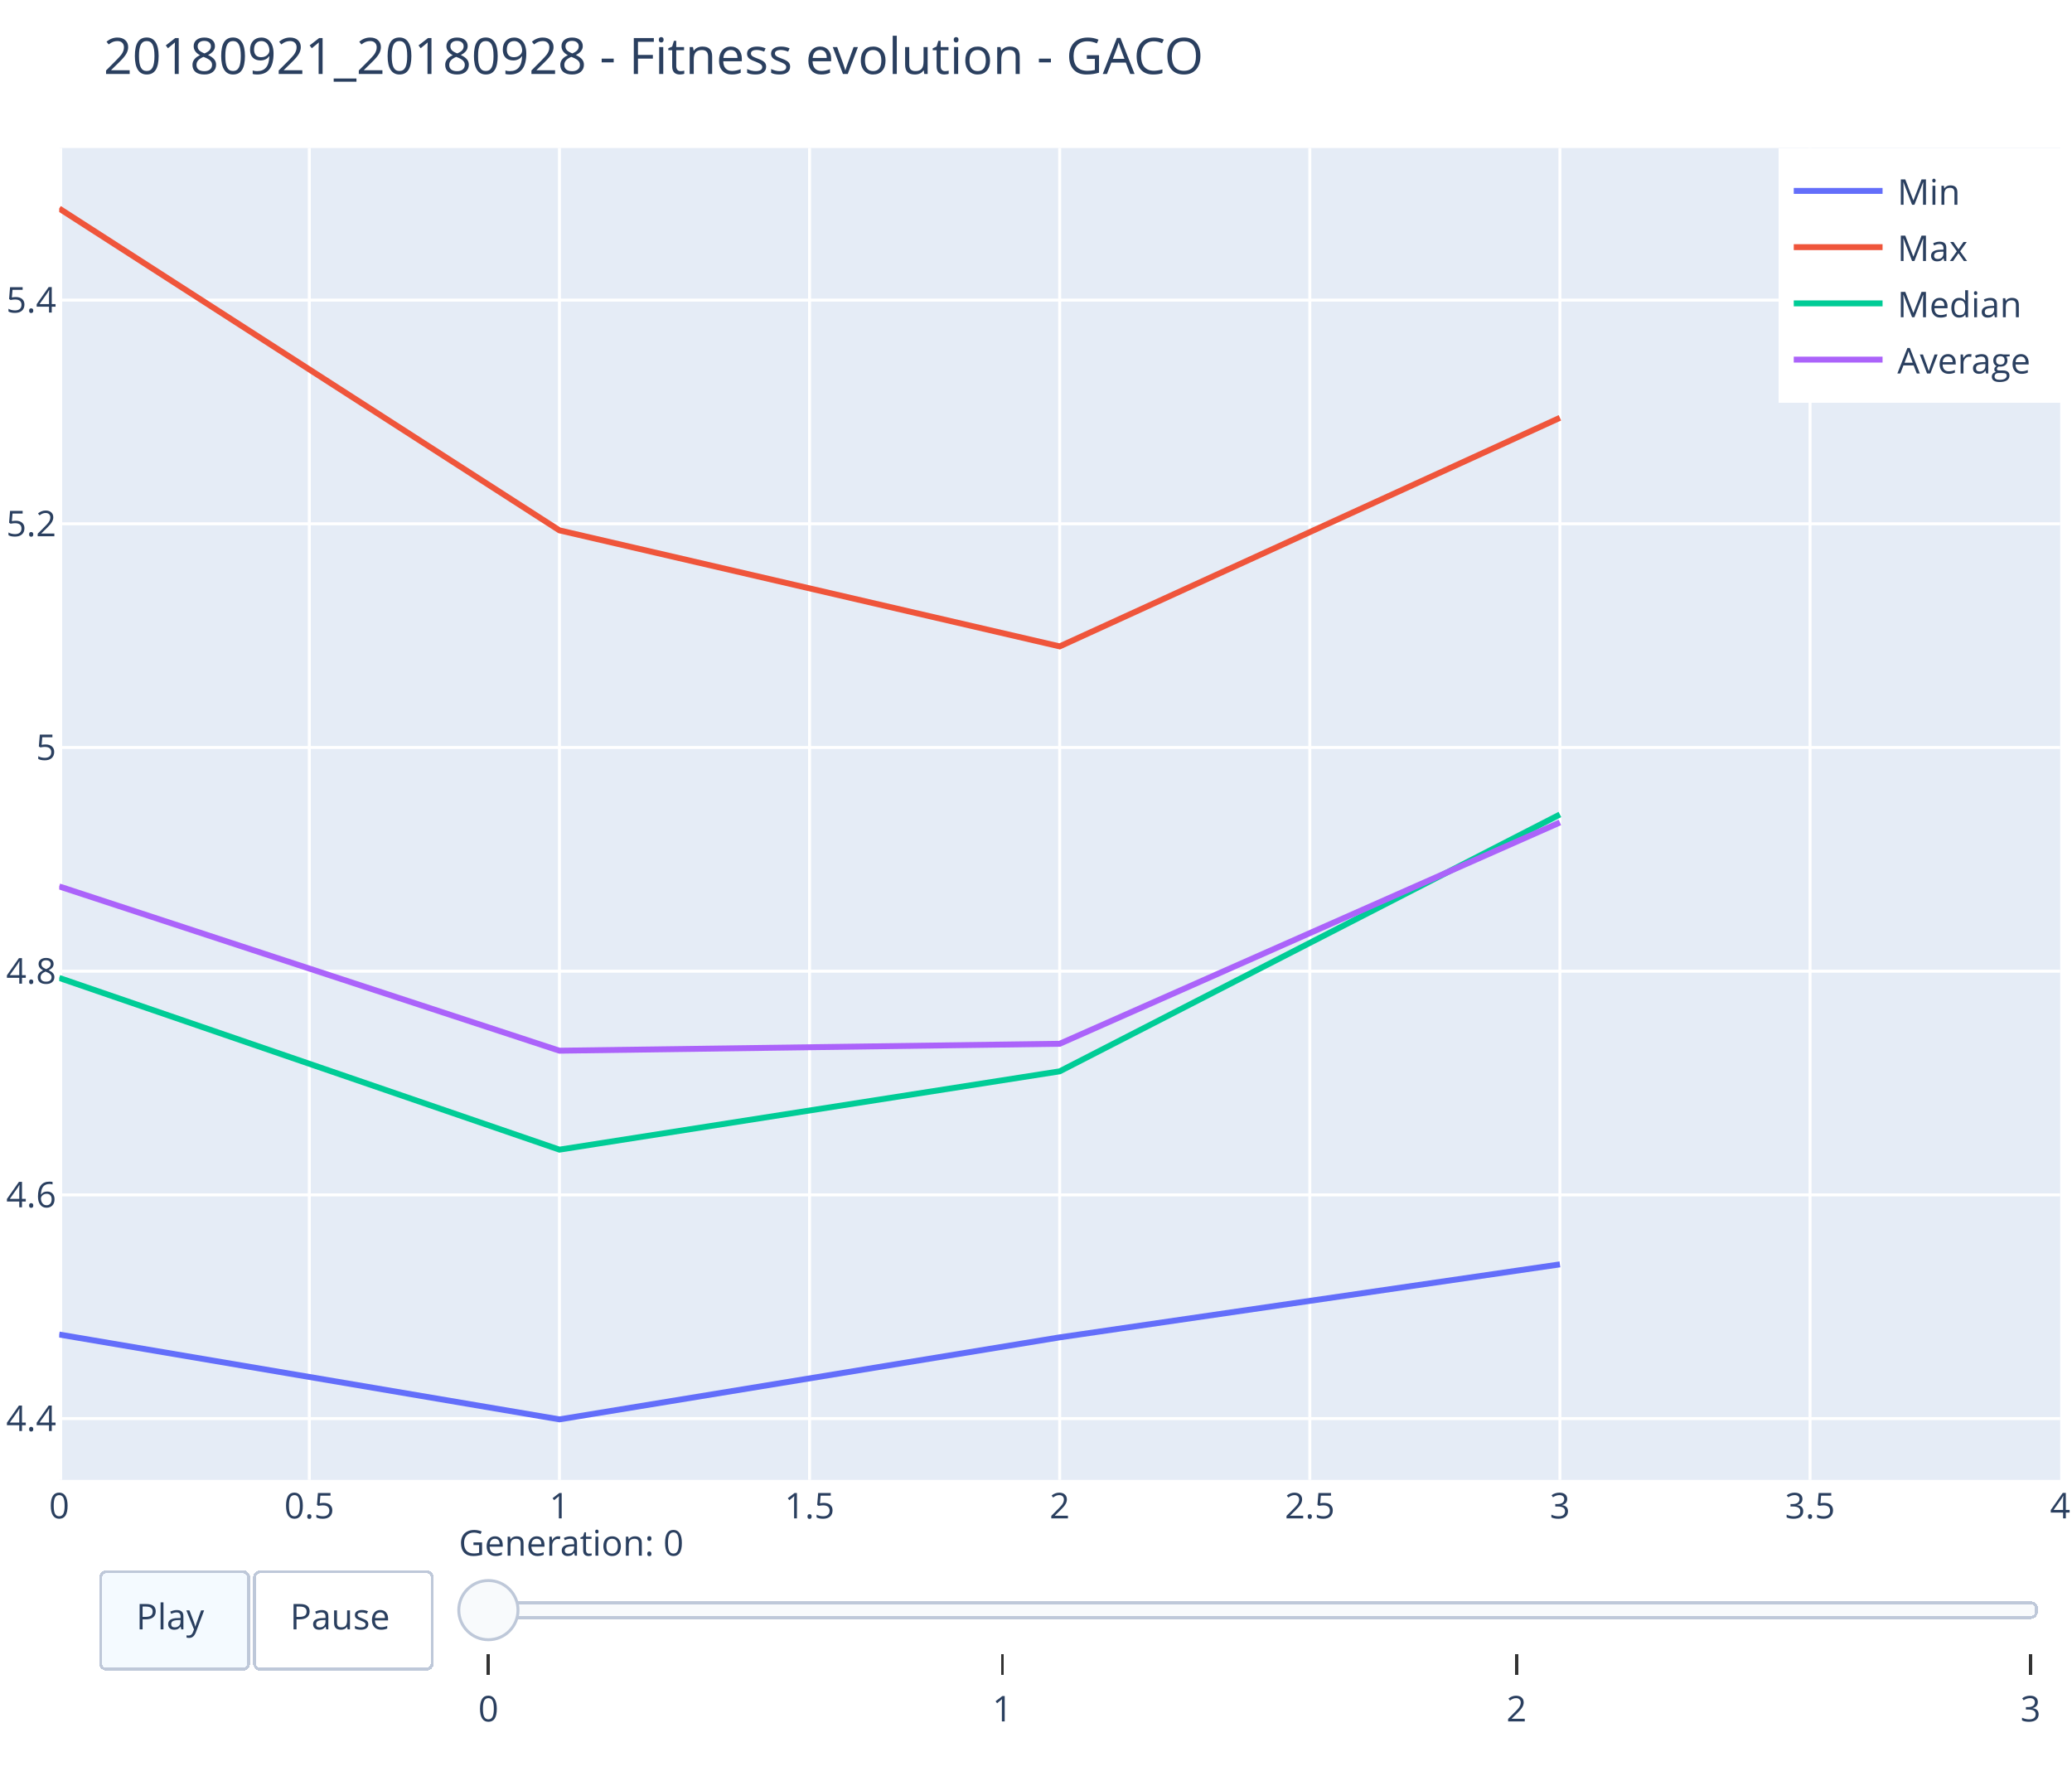
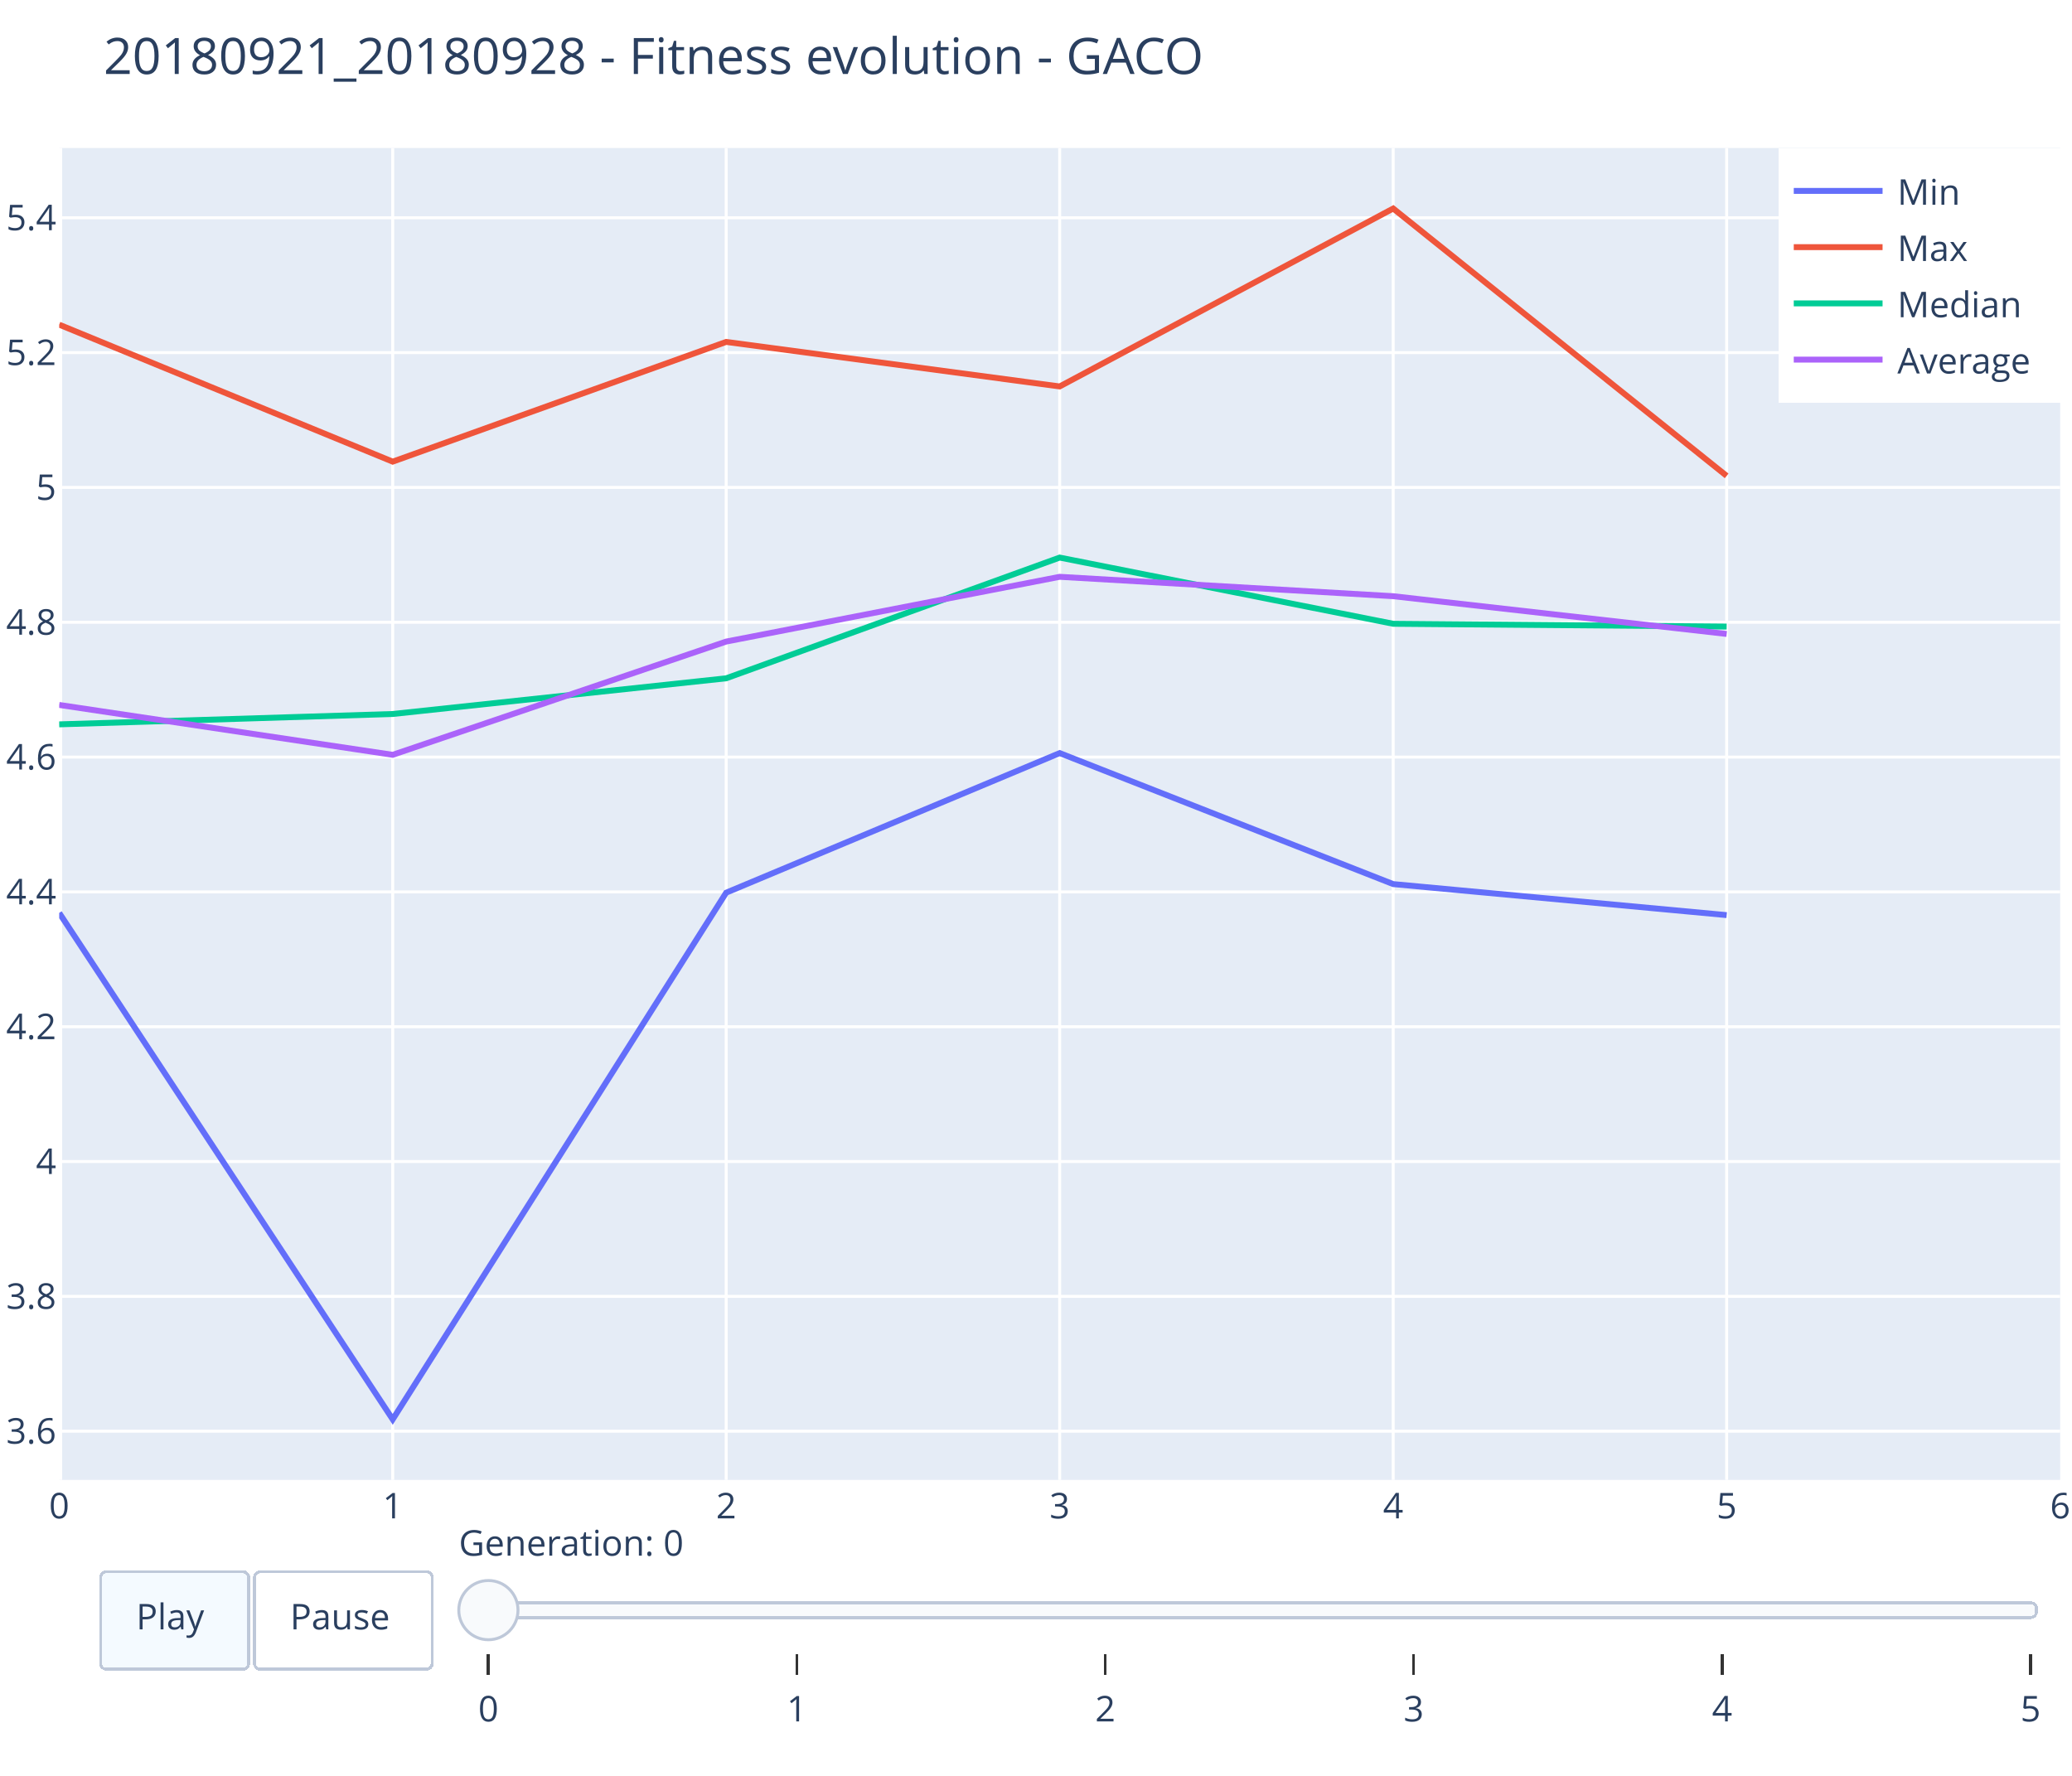
<svg xmlns="http://www.w3.org/2000/svg" class="main-svg" width="700" height="600" style="" viewBox="0 0 700 600">
  <rect x="0" y="0" width="700" height="600" style="fill: rgb(255, 255, 255); fill-opacity: 1;" />
-   <defs id="defs-80f61d">
+   <defs id="defs-57d108">
    <g class="clips">
-       <clipPath id="clip80f61dxyplot" class="plotclip">
+       <clipPath id="clip57d108xyplot" class="plotclip">
        <rect width="676" height="450" />
      </clipPath>
-       <clipPath class="axesclip" id="clip80f61dx">
+       <clipPath class="axesclip" id="clip57d108x">
        <rect x="20" y="0" width="676" height="600" />
      </clipPath>
-       <clipPath class="axesclip" id="clip80f61dy">
+       <clipPath class="axesclip" id="clip57d108y">
        <rect x="0" y="50" width="700" height="450" />
      </clipPath>
-       <clipPath class="axesclip" id="clip80f61dxy">
+       <clipPath class="axesclip" id="clip57d108xy">
        <rect x="20" y="50" width="676" height="450" />
      </clipPath>
    </g>
    <g class="gradients" />
    <g class="patterns" />
  </defs>
  <g class="bglayer">
    <rect class="bg" x="20" y="50" width="676" height="450" style="fill: rgb(229, 236, 246); fill-opacity: 1; stroke-width: 0;" />
  </g>
  <g class="layer-below">
    <g class="imagelayer" />
    <g class="shapelayer" />
  </g>
  <g class="cartesianlayer">
    <g class="subplot xy">
      <g class="layer-subplot">
        <g class="shapelayer" />
        <g class="imagelayer" />
      </g>
      <g class="minor-gridlayer">
        <g class="x" />
        <g class="y" />
      </g>
      <g class="gridlayer">
        <g class="x">
-           <path class="xgrid crisp" transform="translate(104.5,0)" d="M0,50v450" style="stroke: rgb(255, 255, 255); stroke-opacity: 1; stroke-width: 1px;" />
-           <path class="xgrid crisp" transform="translate(189,0)" d="M0,50v450" style="stroke: rgb(255, 255, 255); stroke-opacity: 1; stroke-width: 1px;" />
-           <path class="xgrid crisp" transform="translate(273.5,0)" d="M0,50v450" style="stroke: rgb(255, 255, 255); stroke-opacity: 1; stroke-width: 1px;" />
+           <path class="xgrid crisp" transform="translate(132.67,0)" d="M0,50v450" style="stroke: rgb(255, 255, 255); stroke-opacity: 1; stroke-width: 1px;" />
+           <path class="xgrid crisp" transform="translate(245.33,0)" d="M0,50v450" style="stroke: rgb(255, 255, 255); stroke-opacity: 1; stroke-width: 1px;" />
          <path class="xgrid crisp" transform="translate(358,0)" d="M0,50v450" style="stroke: rgb(255, 255, 255); stroke-opacity: 1; stroke-width: 1px;" />
-           <path class="xgrid crisp" transform="translate(442.5,0)" d="M0,50v450" style="stroke: rgb(255, 255, 255); stroke-opacity: 1; stroke-width: 1px;" />
-           <path class="xgrid crisp" transform="translate(527,0)" d="M0,50v450" style="stroke: rgb(255, 255, 255); stroke-opacity: 1; stroke-width: 1px;" />
-           <path class="xgrid crisp" transform="translate(611.5,0)" d="M0,50v450" style="stroke: rgb(255, 255, 255); stroke-opacity: 1; stroke-width: 1px;" />
+           <path class="xgrid crisp" transform="translate(470.67,0)" d="M0,50v450" style="stroke: rgb(255, 255, 255); stroke-opacity: 1; stroke-width: 1px;" />
+           <path class="xgrid crisp" transform="translate(583.33,0)" d="M0,50v450" style="stroke: rgb(255, 255, 255); stroke-opacity: 1; stroke-width: 1px;" />
        </g>
        <g class="y">
-           <path class="ygrid crisp" transform="translate(0,479.29)" d="M20,0h676" style="stroke: rgb(255, 255, 255); stroke-opacity: 1; stroke-width: 1px;" />
-           <path class="ygrid crisp" transform="translate(0,403.71)" d="M20,0h676" style="stroke: rgb(255, 255, 255); stroke-opacity: 1; stroke-width: 1px;" />
-           <path class="ygrid crisp" transform="translate(0,328.13)" d="M20,0h676" style="stroke: rgb(255, 255, 255); stroke-opacity: 1; stroke-width: 1px;" />
-           <path class="ygrid crisp" transform="translate(0,252.55)" d="M20,0h676" style="stroke: rgb(255, 255, 255); stroke-opacity: 1; stroke-width: 1px;" />
-           <path class="ygrid crisp" transform="translate(0,176.97)" d="M20,0h676" style="stroke: rgb(255, 255, 255); stroke-opacity: 1; stroke-width: 1px;" />
-           <path class="ygrid crisp" transform="translate(0,101.39)" d="M20,0h676" style="stroke: rgb(255, 255, 255); stroke-opacity: 1; stroke-width: 1px;" />
+           <path class="ygrid crisp" transform="translate(0,483.54)" d="M20,0h676" style="stroke: rgb(255, 255, 255); stroke-opacity: 1; stroke-width: 1px;" />
+           <path class="ygrid crisp" transform="translate(0,437.99)" d="M20,0h676" style="stroke: rgb(255, 255, 255); stroke-opacity: 1; stroke-width: 1px;" />
+           <path class="ygrid crisp" transform="translate(0,392.44)" d="M20,0h676" style="stroke: rgb(255, 255, 255); stroke-opacity: 1; stroke-width: 1px;" />
+           <path class="ygrid crisp" transform="translate(0,346.89)" d="M20,0h676" style="stroke: rgb(255, 255, 255); stroke-opacity: 1; stroke-width: 1px;" />
+           <path class="ygrid crisp" transform="translate(0,301.34)" d="M20,0h676" style="stroke: rgb(255, 255, 255); stroke-opacity: 1; stroke-width: 1px;" />
+           <path class="ygrid crisp" transform="translate(0,255.79)" d="M20,0h676" style="stroke: rgb(255, 255, 255); stroke-opacity: 1; stroke-width: 1px;" />
+           <path class="ygrid crisp" transform="translate(0,210.24)" d="M20,0h676" style="stroke: rgb(255, 255, 255); stroke-opacity: 1; stroke-width: 1px;" />
+           <path class="ygrid crisp" transform="translate(0,164.68)" d="M20,0h676" style="stroke: rgb(255, 255, 255); stroke-opacity: 1; stroke-width: 1px;" />
+           <path class="ygrid crisp" transform="translate(0,119.13)" d="M20,0h676" style="stroke: rgb(255, 255, 255); stroke-opacity: 1; stroke-width: 1px;" />
+           <path class="ygrid crisp" transform="translate(0,73.58)" d="M20,0h676" style="stroke: rgb(255, 255, 255); stroke-opacity: 1; stroke-width: 1px;" />
        </g>
      </g>
      <g class="zerolinelayer">
        <path class="xzl zl crisp" transform="translate(20,0)" d="M0,50v450" style="stroke: rgb(255, 255, 255); stroke-opacity: 1; stroke-width: 2px;" />
      </g>
      <g class="layer-between">
        <g class="shapelayer" />
        <g class="imagelayer" />
      </g>
      <path class="xlines-below" />
      <path class="ylines-below" />
      <g class="overlines-below" />
      <g class="xaxislayer-below" />
      <g class="yaxislayer-below" />
      <g class="overaxes-below" />
      <g class="overplot">
-         <g class="xy" transform="translate(20,50)" clip-path="url(#clip80f61dxyplot)">
+         <g class="xy" transform="translate(20,50)" clip-path="url(#clip57d108xyplot)">
          <g class="scatterlayer mlayer">
-             <g class="trace scatter trace092fe6" style="stroke-miterlimit: 2; opacity: 1;">
+             <g class="trace scatter tracedc5f53" style="stroke-miterlimit: 2; opacity: 1;">
              <g class="fills" />
              <g class="errorbars" />
              <g class="lines">
-                 <path class="js-line" d="M0,400.89L169,429.55L338,401.84L507,377.18" style="vector-effect: none; fill: none; stroke: rgb(99, 110, 250); stroke-opacity: 1; stroke-width: 2px; opacity: 1;" />
+                 <path class="js-line" d="M0,258.43L112.67,429.55L225.33,251.6L338,204.44L450.67,248.7L563.33,259.18" style="vector-effect: none; fill: none; stroke: rgb(99, 110, 250); stroke-opacity: 1; stroke-width: 2px; opacity: 1;" />
              </g>
              <g class="points" />
              <g class="text" />
            </g>
-             <g class="trace scatter trace84a70a" style="stroke-miterlimit: 2; opacity: 1;">
+             <g class="trace scatter trace6f47de" style="stroke-miterlimit: 2; opacity: 1;">
              <g class="fills" />
              <g class="errorbars" />
              <g class="lines">
-                 <path class="js-line" d="M0,20.45L169,129.19L338,168.39L507,91.16" style="vector-effect: none; fill: none; stroke: rgb(239, 85, 59); stroke-opacity: 1; stroke-width: 2px; opacity: 1;" />
+                 <path class="js-line" d="M0,59.69L112.67,105.97L225.33,65.52L338,80.56L450.67,20.45L563.33,110.78" style="vector-effect: none; fill: none; stroke: rgb(239, 85, 59); stroke-opacity: 1; stroke-width: 2px; opacity: 1;" />
              </g>
              <g class="points" />
              <g class="text" />
            </g>
-             <g class="trace scatter trace6a77bc" style="stroke-miterlimit: 2; opacity: 1;">
+             <g class="trace scatter tracedd2306" style="stroke-miterlimit: 2; opacity: 1;">
              <g class="fills" />
              <g class="errorbars" />
              <g class="lines">
-                 <path class="js-line" d="M0,280.4L169,338.42L338,311.96L507,225.18" style="vector-effect: none; fill: none; stroke: rgb(0, 204, 150); stroke-opacity: 1; stroke-width: 2px; opacity: 1;" />
+                 <path class="js-line" d="M0,194.73L112.67,191.23L225.33,179.17L338,138.38L450.67,160.75L563.33,161.69" style="vector-effect: none; fill: none; stroke: rgb(0, 204, 150); stroke-opacity: 1; stroke-width: 2px; opacity: 1;" />
              </g>
              <g class="points" />
              <g class="text" />
            </g>
-             <g class="trace scatter tracede565b" style="stroke-miterlimit: 2; opacity: 1;">
+             <g class="trace scatter trace57d2c5" style="stroke-miterlimit: 2; opacity: 1;">
              <g class="fills" />
              <g class="errorbars" />
              <g class="lines">
-                 <path class="js-line" d="M0,249.49L169,304.99L338,302.65L507,227.88" style="vector-effect: none; fill: none; stroke: rgb(171, 99, 250); stroke-opacity: 1; stroke-width: 2px; opacity: 1;" />
+                 <path class="js-line" d="M0,188.17L112.67,205.02L225.33,166.76L338,144.88L450.67,151.43L563.33,164.19" style="vector-effect: none; fill: none; stroke: rgb(171, 99, 250); stroke-opacity: 1; stroke-width: 2px; opacity: 1;" />
              </g>
              <g class="points" />
              <g class="text" />
            </g>
          </g>
        </g>
      </g>
      <path class="xlines-above crisp" d="M0,0" style="fill: none;" />
      <path class="ylines-above crisp" d="M0,0" style="fill: none;" />
      <g class="overlines-above" />
      <g class="xaxislayer-above">
        <g class="xtick">
          <text text-anchor="middle" x="0" y="513" transform="translate(20,0)" style="font-family: 'Open Sans', verdana, arial, sans-serif; font-size: 12px; fill: rgb(42, 63, 95); fill-opacity: 1; white-space: pre; opacity: 1;">0</text>
        </g>
        <g class="xtick">
-           <text text-anchor="middle" x="0" y="513" style="font-family: 'Open Sans', verdana, arial, sans-serif; font-size: 12px; fill: rgb(42, 63, 95); fill-opacity: 1; white-space: pre; opacity: 1;" transform="translate(104.5,0)">0.5</text>
-         </g>
-         <g class="xtick">
-           <text text-anchor="middle" x="0" y="513" style="font-family: 'Open Sans', verdana, arial, sans-serif; font-size: 12px; fill: rgb(42, 63, 95); fill-opacity: 1; white-space: pre; opacity: 1;" transform="translate(189,0)">1</text>
-         </g>
-         <g class="xtick">
-           <text text-anchor="middle" x="0" y="513" style="font-family: 'Open Sans', verdana, arial, sans-serif; font-size: 12px; fill: rgb(42, 63, 95); fill-opacity: 1; white-space: pre; opacity: 1;" transform="translate(273.5,0)">1.5</text>
-         </g>
-         <g class="xtick">
-           <text text-anchor="middle" x="0" y="513" style="font-family: 'Open Sans', verdana, arial, sans-serif; font-size: 12px; fill: rgb(42, 63, 95); fill-opacity: 1; white-space: pre; opacity: 1;" transform="translate(358,0)">2</text>
-         </g>
-         <g class="xtick">
-           <text text-anchor="middle" x="0" y="513" style="font-family: 'Open Sans', verdana, arial, sans-serif; font-size: 12px; fill: rgb(42, 63, 95); fill-opacity: 1; white-space: pre; opacity: 1;" transform="translate(442.5,0)">2.5</text>
-         </g>
-         <g class="xtick">
-           <text text-anchor="middle" x="0" y="513" style="font-family: 'Open Sans', verdana, arial, sans-serif; font-size: 12px; fill: rgb(42, 63, 95); fill-opacity: 1; white-space: pre; opacity: 1;" transform="translate(527,0)">3</text>
-         </g>
-         <g class="xtick">
-           <text text-anchor="middle" x="0" y="513" style="font-family: 'Open Sans', verdana, arial, sans-serif; font-size: 12px; fill: rgb(42, 63, 95); fill-opacity: 1; white-space: pre; opacity: 1;" transform="translate(611.5,0)">3.5</text>
-         </g>
-         <g class="xtick">
-           <text text-anchor="middle" x="0" y="513" style="font-family: 'Open Sans', verdana, arial, sans-serif; font-size: 12px; fill: rgb(42, 63, 95); fill-opacity: 1; white-space: pre; opacity: 1;" transform="translate(696,0)">4</text>
+           <text text-anchor="middle" x="0" y="513" style="font-family: 'Open Sans', verdana, arial, sans-serif; font-size: 12px; fill: rgb(42, 63, 95); fill-opacity: 1; white-space: pre; opacity: 1;" transform="translate(132.67,0)">1</text>
+         </g>
+         <g class="xtick">
+           <text text-anchor="middle" x="0" y="513" style="font-family: 'Open Sans', verdana, arial, sans-serif; font-size: 12px; fill: rgb(42, 63, 95); fill-opacity: 1; white-space: pre; opacity: 1;" transform="translate(245.33,0)">2</text>
+         </g>
+         <g class="xtick">
+           <text text-anchor="middle" x="0" y="513" style="font-family: 'Open Sans', verdana, arial, sans-serif; font-size: 12px; fill: rgb(42, 63, 95); fill-opacity: 1; white-space: pre; opacity: 1;" transform="translate(358,0)">3</text>
+         </g>
+         <g class="xtick">
+           <text text-anchor="middle" x="0" y="513" style="font-family: 'Open Sans', verdana, arial, sans-serif; font-size: 12px; fill: rgb(42, 63, 95); fill-opacity: 1; white-space: pre; opacity: 1;" transform="translate(470.67,0)">4</text>
+         </g>
+         <g class="xtick">
+           <text text-anchor="middle" x="0" y="513" style="font-family: 'Open Sans', verdana, arial, sans-serif; font-size: 12px; fill: rgb(42, 63, 95); fill-opacity: 1; white-space: pre; opacity: 1;" transform="translate(583.33,0)">5</text>
+         </g>
+         <g class="xtick">
+           <text text-anchor="middle" x="0" y="513" style="font-family: 'Open Sans', verdana, arial, sans-serif; font-size: 12px; fill: rgb(42, 63, 95); fill-opacity: 1; white-space: pre; opacity: 1;" transform="translate(696,0)">6</text>
        </g>
      </g>
      <g class="yaxislayer-above">
        <g class="ytick">
-           <text text-anchor="end" x="19" y="4.2" transform="translate(0,479.29)" style="font-family: 'Open Sans', verdana, arial, sans-serif; font-size: 12px; fill: rgb(42, 63, 95); fill-opacity: 1; white-space: pre; opacity: 1;">4.4</text>
-         </g>
-         <g class="ytick">
-           <text text-anchor="end" x="19" y="4.2" style="font-family: 'Open Sans', verdana, arial, sans-serif; font-size: 12px; fill: rgb(42, 63, 95); fill-opacity: 1; white-space: pre; opacity: 1;" transform="translate(0,403.71)">4.6</text>
-         </g>
-         <g class="ytick">
-           <text text-anchor="end" x="19" y="4.2" style="font-family: 'Open Sans', verdana, arial, sans-serif; font-size: 12px; fill: rgb(42, 63, 95); fill-opacity: 1; white-space: pre; opacity: 1;" transform="translate(0,328.13)">4.8</text>
-         </g>
-         <g class="ytick">
-           <text text-anchor="end" x="19" y="4.2" style="font-family: 'Open Sans', verdana, arial, sans-serif; font-size: 12px; fill: rgb(42, 63, 95); fill-opacity: 1; white-space: pre; opacity: 1;" transform="translate(0,252.55)">5</text>
-         </g>
-         <g class="ytick">
-           <text text-anchor="end" x="19" y="4.2" style="font-family: 'Open Sans', verdana, arial, sans-serif; font-size: 12px; fill: rgb(42, 63, 95); fill-opacity: 1; white-space: pre; opacity: 1;" transform="translate(0,176.97)">5.2</text>
-         </g>
-         <g class="ytick">
-           <text text-anchor="end" x="19" y="4.2" style="font-family: 'Open Sans', verdana, arial, sans-serif; font-size: 12px; fill: rgb(42, 63, 95); fill-opacity: 1; white-space: pre; opacity: 1;" transform="translate(0,101.39)">5.4</text>
+           <text text-anchor="end" x="19" y="4.2" transform="translate(0,483.54)" style="font-family: 'Open Sans', verdana, arial, sans-serif; font-size: 12px; fill: rgb(42, 63, 95); fill-opacity: 1; white-space: pre; opacity: 1;">3.6</text>
+         </g>
+         <g class="ytick">
+           <text text-anchor="end" x="19" y="4.2" style="font-family: 'Open Sans', verdana, arial, sans-serif; font-size: 12px; fill: rgb(42, 63, 95); fill-opacity: 1; white-space: pre; opacity: 1;" transform="translate(0,437.99)">3.8</text>
+         </g>
+         <g class="ytick">
+           <text text-anchor="end" x="19" y="4.2" style="font-family: 'Open Sans', verdana, arial, sans-serif; font-size: 12px; fill: rgb(42, 63, 95); fill-opacity: 1; white-space: pre; opacity: 1;" transform="translate(0,392.44)">4</text>
+         </g>
+         <g class="ytick">
+           <text text-anchor="end" x="19" y="4.2" style="font-family: 'Open Sans', verdana, arial, sans-serif; font-size: 12px; fill: rgb(42, 63, 95); fill-opacity: 1; white-space: pre; opacity: 1;" transform="translate(0,346.89)">4.2</text>
+         </g>
+         <g class="ytick">
+           <text text-anchor="end" x="19" y="4.2" style="font-family: 'Open Sans', verdana, arial, sans-serif; font-size: 12px; fill: rgb(42, 63, 95); fill-opacity: 1; white-space: pre; opacity: 1;" transform="translate(0,301.34)">4.4</text>
+         </g>
+         <g class="ytick">
+           <text text-anchor="end" x="19" y="4.2" style="font-family: 'Open Sans', verdana, arial, sans-serif; font-size: 12px; fill: rgb(42, 63, 95); fill-opacity: 1; white-space: pre; opacity: 1;" transform="translate(0,255.79)">4.6</text>
+         </g>
+         <g class="ytick">
+           <text text-anchor="end" x="19" y="4.2" style="font-family: 'Open Sans', verdana, arial, sans-serif; font-size: 12px; fill: rgb(42, 63, 95); fill-opacity: 1; white-space: pre; opacity: 1;" transform="translate(0,210.24)">4.8</text>
+         </g>
+         <g class="ytick">
+           <text text-anchor="end" x="19" y="4.2" style="font-family: 'Open Sans', verdana, arial, sans-serif; font-size: 12px; fill: rgb(42, 63, 95); fill-opacity: 1; white-space: pre; opacity: 1;" transform="translate(0,164.68)">5</text>
+         </g>
+         <g class="ytick">
+           <text text-anchor="end" x="19" y="4.2" style="font-family: 'Open Sans', verdana, arial, sans-serif; font-size: 12px; fill: rgb(42, 63, 95); fill-opacity: 1; white-space: pre; opacity: 1;" transform="translate(0,119.13)">5.2</text>
+         </g>
+         <g class="ytick">
+           <text text-anchor="end" x="19" y="4.2" style="font-family: 'Open Sans', verdana, arial, sans-serif; font-size: 12px; fill: rgb(42, 63, 95); fill-opacity: 1; white-space: pre; opacity: 1;" transform="translate(0,73.58)">5.4</text>
        </g>
      </g>
      <g class="overaxes-above" />
    </g>
  </g>
  <g class="polarlayer" />
  <g class="smithlayer" />
  <g class="ternarylayer" />
  <g class="geolayer" />
  <g class="funnelarealayer" />
  <g class="pielayer" />
  <g class="iciclelayer" />
  <g class="treemaplayer" />
  <g class="sunburstlayer" />
  <g class="glimages" />
-   <defs id="topdefs-80f61d">
+   <defs id="topdefs-57d108">
    <g class="clips" />
-     <clipPath id="legend80f61d">
+     <clipPath id="legend57d108">
      <rect width="95" height="86" x="0" y="0" />
    </clipPath>
  </defs>
  <g class="layer-above">
    <g class="imagelayer" />
    <g class="shapelayer" />
  </g>
  <g class="infolayer">
    <g class="legend" pointer-events="all" transform="translate(601,50)">
      <rect class="bg" shape-rendering="crispEdges" width="95" height="86" x="0" y="0" style="stroke: rgb(68, 68, 68); stroke-opacity: 1; fill: rgb(255, 255, 255); fill-opacity: 1; stroke-width: 0px;" />
-       <g class="scrollbox" transform="" clip-path="url(#legend80f61d)">
+       <g class="scrollbox" transform="" clip-path="url(#legend57d108)">
        <g class="groups">
          <g class="traces" transform="translate(0,14.5)" style="opacity: 1;">
            <text class="legendtext" text-anchor="start" x="40" y="4.68" style="font-family: 'Open Sans', verdana, arial, sans-serif; font-size: 12px; fill: rgb(42, 63, 95); fill-opacity: 1; white-space: pre;">Min</text>
            <g class="layers" style="opacity: 1;">
              <g class="legendfill" />
              <g class="legendlines">
                <path class="js-line" d="M5,0h30" style="fill: none; stroke: rgb(99, 110, 250); stroke-opacity: 1; stroke-width: 2px;" />
              </g>
              <g class="legendsymbols">
                <g class="legendpoints" />
              </g>
            </g>
            <rect class="legendtoggle" x="0" y="-9.5" width="89.281" height="19" style="fill: rgb(0, 0, 0); fill-opacity: 0;" />
          </g>
          <g class="traces" transform="translate(0,33.5)" style="opacity: 1;">
            <text class="legendtext" text-anchor="start" x="40" y="4.68" style="font-family: 'Open Sans', verdana, arial, sans-serif; font-size: 12px; fill: rgb(42, 63, 95); fill-opacity: 1; white-space: pre;">Max</text>
            <g class="layers" style="opacity: 1;">
              <g class="legendfill" />
              <g class="legendlines">
                <path class="js-line" d="M5,0h30" style="fill: none; stroke: rgb(239, 85, 59); stroke-opacity: 1; stroke-width: 2px;" />
              </g>
              <g class="legendsymbols">
                <g class="legendpoints" />
              </g>
            </g>
            <rect class="legendtoggle" x="0" y="-9.5" width="89.281" height="19" style="fill: rgb(0, 0, 0); fill-opacity: 0;" />
          </g>
          <g class="traces" transform="translate(0,52.5)" style="opacity: 1;">
            <text class="legendtext" text-anchor="start" x="40" y="4.68" style="font-family: 'Open Sans', verdana, arial, sans-serif; font-size: 12px; fill: rgb(42, 63, 95); fill-opacity: 1; white-space: pre;">Median</text>
            <g class="layers" style="opacity: 1;">
              <g class="legendfill" />
              <g class="legendlines">
                <path class="js-line" d="M5,0h30" style="fill: none; stroke: rgb(0, 204, 150); stroke-opacity: 1; stroke-width: 2px;" />
              </g>
              <g class="legendsymbols">
                <g class="legendpoints" />
              </g>
            </g>
            <rect class="legendtoggle" x="0" y="-9.5" width="89.281" height="19" style="fill: rgb(0, 0, 0); fill-opacity: 0;" />
          </g>
          <g class="traces" transform="translate(0,71.5)" style="opacity: 1;">
            <text class="legendtext" text-anchor="start" x="40" y="4.68" style="font-family: 'Open Sans', verdana, arial, sans-serif; font-size: 12px; fill: rgb(42, 63, 95); fill-opacity: 1; white-space: pre;">Average</text>
            <g class="layers" style="opacity: 1;">
              <g class="legendfill" />
              <g class="legendlines">
                <path class="js-line" d="M5,0h30" style="fill: none; stroke: rgb(171, 99, 250); stroke-opacity: 1; stroke-width: 2px;" />
              </g>
              <g class="legendsymbols">
                <g class="legendpoints" />
              </g>
            </g>
            <rect class="legendtoggle" x="0" y="-9.5" width="89.281" height="19" style="fill: rgb(0, 0, 0); fill-opacity: 0;" />
          </g>
        </g>
      </g>
      <rect class="scrollbar" rx="20" ry="3" width="0" height="0" x="0" y="0" style="fill: rgb(128, 139, 164); fill-opacity: 1;" />
    </g>
    <g class="slider-container">
      <g class="slider-group" transform="translate(155,510)">
        <text class="slider-label" text-anchor="left" data-notex="1" x="0" y="15.6" style="font-family: 'Open Sans', verdana, arial, sans-serif; font-size: 12px; fill: rgb(42, 63, 95); fill-opacity: 1; white-space: pre;">Generation: 0</text>
        <rect class="slider-rail-rect" width="525" height="5" rx="2" ry="2" shape-rendering="crispEdges" transform="translate(8,31.5)" style="stroke: rgb(190, 200, 217); stroke-opacity: 1; fill: rgb(248, 250, 252); fill-opacity: 1; stroke-width: 1px;" />
        <g class="slider-labels">
          <g class="slider-label-group" transform="translate(10,71.6)">
            <text class="slider-label" text-anchor="middle" data-notex="1" x="0" y="0" style="font-family: 'Open Sans', verdana, arial, sans-serif; font-size: 12px; fill: rgb(42, 63, 95); fill-opacity: 1; white-space: pre;">0</text>
          </g>
-           <g class="slider-label-group" transform="translate(183.6667,71.6)">
+           <g class="slider-label-group" transform="translate(114.2,71.6)">
            <text class="slider-label" text-anchor="middle" data-notex="1" x="0" y="0" style="font-family: 'Open Sans', verdana, arial, sans-serif; font-size: 12px; fill: rgb(42, 63, 95); fill-opacity: 1; white-space: pre;">1</text>
          </g>
-           <g class="slider-label-group" transform="translate(357.3333,71.6)">
+           <g class="slider-label-group" transform="translate(218.4,71.6)">
            <text class="slider-label" text-anchor="middle" data-notex="1" x="0" y="0" style="font-family: 'Open Sans', verdana, arial, sans-serif; font-size: 12px; fill: rgb(42, 63, 95); fill-opacity: 1; white-space: pre;">2</text>
          </g>
+           <g class="slider-label-group" transform="translate(322.6,71.6)">
+             <text class="slider-label" text-anchor="middle" data-notex="1" x="0" y="0" style="font-family: 'Open Sans', verdana, arial, sans-serif; font-size: 12px; fill: rgb(42, 63, 95); fill-opacity: 1; white-space: pre;">3</text>
+           </g>
+           <g class="slider-label-group" transform="translate(426.8,71.6)">
+             <text class="slider-label" text-anchor="middle" data-notex="1" x="0" y="0" style="font-family: 'Open Sans', verdana, arial, sans-serif; font-size: 12px; fill: rgb(42, 63, 95); fill-opacity: 1; white-space: pre;">4</text>
+           </g>
          <g class="slider-label-group" transform="translate(531,71.6)">
-             <text class="slider-label" text-anchor="middle" data-notex="1" x="0" y="0" style="font-family: 'Open Sans', verdana, arial, sans-serif; font-size: 12px; fill: rgb(42, 63, 95); fill-opacity: 1; white-space: pre;">3</text>
+             <text class="slider-label" text-anchor="middle" data-notex="1" x="0" y="0" style="font-family: 'Open Sans', verdana, arial, sans-serif; font-size: 12px; fill: rgb(42, 63, 95); fill-opacity: 1; white-space: pre;">5</text>
          </g>
        </g>
        <rect class="slider-tick-rect" width="1px" shape-rendering="crispEdges" height="7" transform="translate(9.5,49)" style="fill: rgb(51, 51, 51); fill-opacity: 1;" />
-         <rect class="slider-tick-rect" width="1px" shape-rendering="crispEdges" height="7" transform="translate(183.1667,49)" style="fill: rgb(51, 51, 51); fill-opacity: 1;" />
-         <rect class="slider-tick-rect" width="1px" shape-rendering="crispEdges" height="7" transform="translate(356.8333,49)" style="fill: rgb(51, 51, 51); fill-opacity: 1;" />
+         <rect class="slider-tick-rect" width="1px" shape-rendering="crispEdges" height="7" transform="translate(113.7,49)" style="fill: rgb(51, 51, 51); fill-opacity: 1;" />
+         <rect class="slider-tick-rect" width="1px" shape-rendering="crispEdges" height="7" transform="translate(217.9,49)" style="fill: rgb(51, 51, 51); fill-opacity: 1;" />
+         <rect class="slider-tick-rect" width="1px" shape-rendering="crispEdges" height="7" transform="translate(322.1,49)" style="fill: rgb(51, 51, 51); fill-opacity: 1;" />
+         <rect class="slider-tick-rect" width="1px" shape-rendering="crispEdges" height="7" transform="translate(426.3,49)" style="fill: rgb(51, 51, 51); fill-opacity: 1;" />
        <rect class="slider-tick-rect" width="1px" shape-rendering="crispEdges" height="7" transform="translate(530.5,49)" style="fill: rgb(51, 51, 51); fill-opacity: 1;" />
        <rect class="slider-rail-touch-rect" width="541" height="46" opacity="0" transform="translate(0,24)" style="pointer-events: all; fill: rgb(248, 250, 252); fill-opacity: 1;" />
        <rect class="slider-grip-rect" width="20" height="20" rx="10" ry="10" transform="translate(0,24)" style="pointer-events: all; stroke: rgb(190, 200, 217); stroke-opacity: 1; fill: rgb(248, 250, 252); fill-opacity: 1; stroke-width: 1px;" />
      </g>
    </g>
    <g class="g-gtitle">
      <text class="gtitle" x="35" y="25" text-anchor="start" dy="0em" style="opacity: 1; font-family: 'Open Sans', verdana, arial, sans-serif; font-size: 17px; fill: rgb(42, 63, 95); fill-opacity: 1; white-space: pre;">20180921_20180928 - Fitness evolution - GACO</text>
    </g>
    <g class="g-xtitle" />
    <g class="g-ytitle" />
  </g>
  <g class="menulayer">
    <g class="updatemenu-container" style="cursor: pointer;">
      <g class="updatemenu-header-group" pointer-events="all">
        <g class="updatemenu-button" transform="translate(34,531)">
          <rect class="updatemenu-item-rect" rx="2" ry="2" shape-rendering="crispEdges" x="0" y="0" width="50" height="33" style="stroke: rgb(190, 200, 217); stroke-opacity: 1; fill: rgb(244, 250, 255); fill-opacity: 1; stroke-width: 1px;" />
          <text class="updatemenu-item-text" text-anchor="start" data-notex="1" x="12" y="19.5" style="font-family: 'Open Sans', verdana, arial, sans-serif; font-size: 12px; fill: rgb(42, 63, 95); fill-opacity: 1; white-space: pre;">Play</text>
        </g>
        <g class="updatemenu-button" transform="translate(86,531)">
          <rect class="updatemenu-item-rect" rx="2" ry="2" shape-rendering="crispEdges" x="0" y="0" width="60" height="33" style="stroke: rgb(190, 200, 217); stroke-opacity: 1; fill: rgb(255, 255, 255); fill-opacity: 1; stroke-width: 1px;" />
          <text class="updatemenu-item-text" text-anchor="start" data-notex="1" x="12" y="19.5" style="font-family: 'Open Sans', verdana, arial, sans-serif; font-size: 12px; fill: rgb(42, 63, 95); fill-opacity: 1; white-space: pre;">Pause</text>
        </g>
      </g>
      <g class="updatemenu-dropdown-button-group" updatemenu-active-index="-1" style="pointer-events: all;">
        <rect class="scrollbox-bg" opacity="0" x="0" y="0" width="0" height="0" style="pointer-events: all;" />
      </g>
    </g>
  </g>
</svg>
